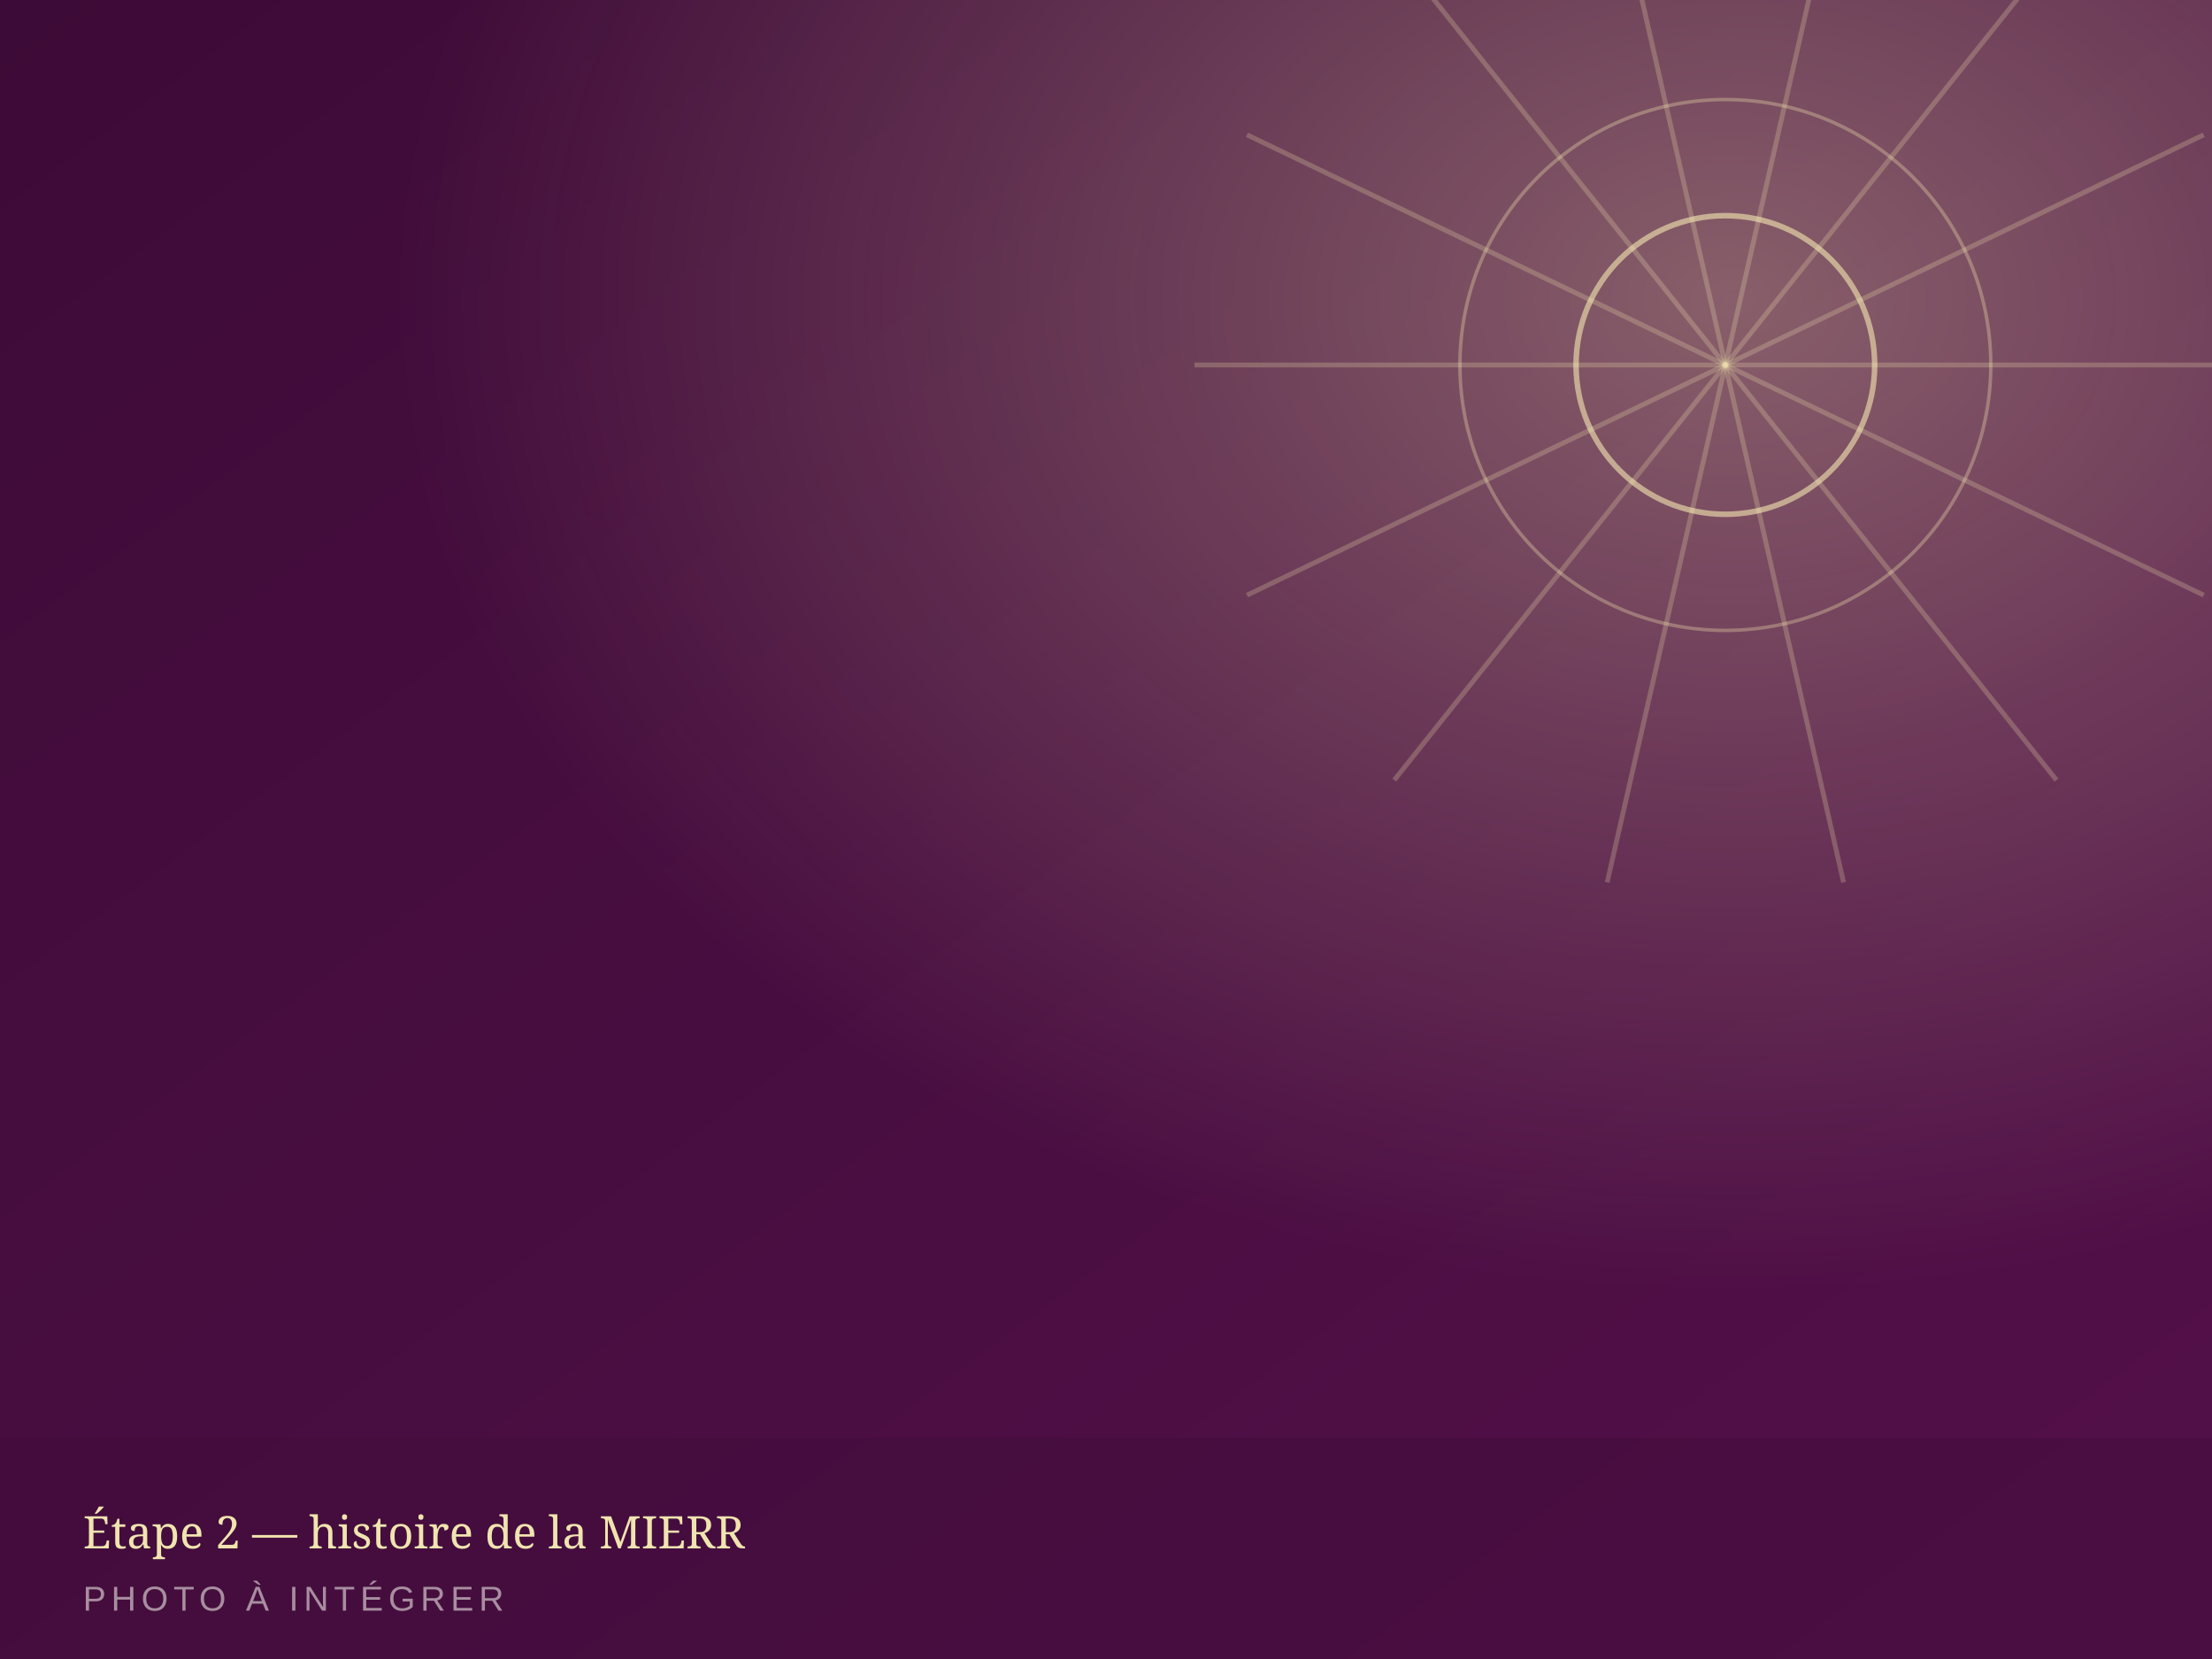
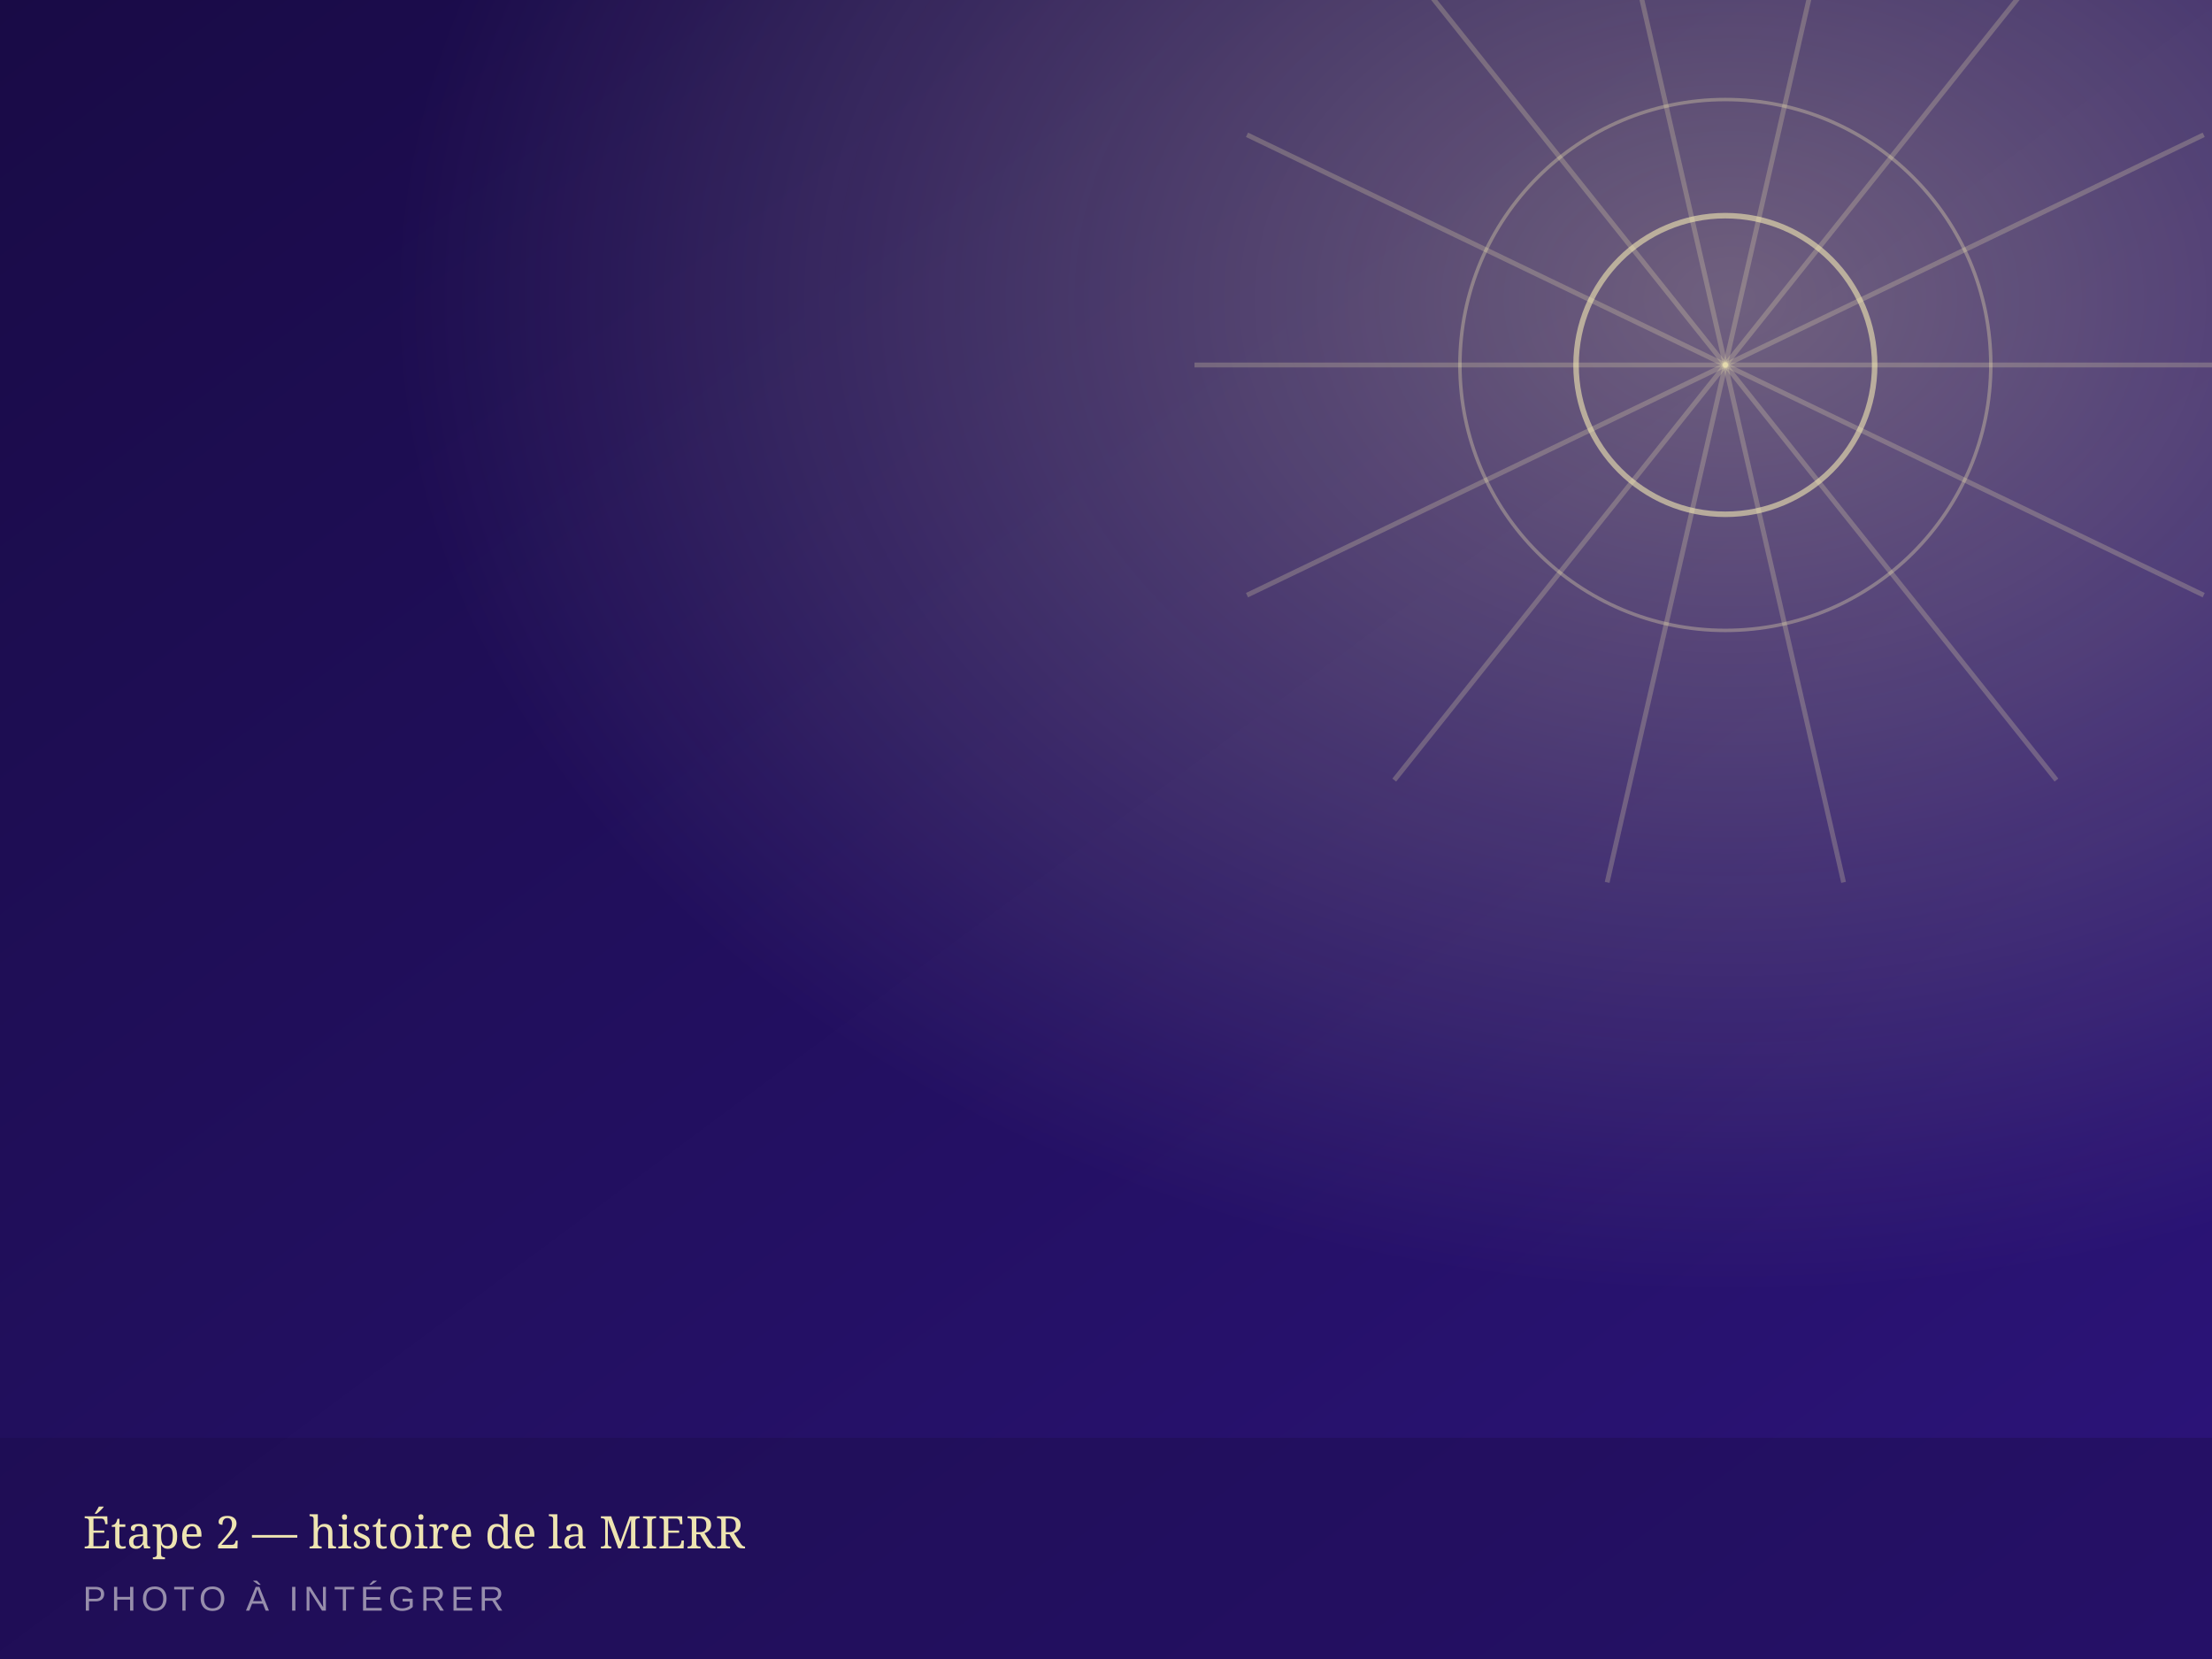
<svg xmlns="http://www.w3.org/2000/svg" viewBox="0 0 640 480" width="640" height="480" role="img" aria-label="Étape 2 — histoire de la MIERR">
  <defs>
    <linearGradient id="g" x1="0%" y1="0%" x2="100%" y2="100%">
-       <stop offset="0%" stop-color="#3D0B37" />
-       <stop offset="100%" stop-color="#54104A" />
+       <stop offset="0%" stop-color="#190B46" />
+       <stop offset="100%" stop-color="#2C147B" />
    </linearGradient>
    <radialGradient id="r" cx="78%" cy="18%" r="60%">
      <stop offset="0%" stop-color="#FFF6B8" stop-opacity=".35" />
      <stop offset="100%" stop-color="#FFF6B8" stop-opacity="0" />
    </radialGradient>
  </defs>
  <rect width="640" height="480" fill="url(#g)" />
  <rect width="640" height="480" fill="url(#r)" />
  <line x1="499.2" y1="105.6" x2="652.8" y2="105.6" stroke="#FFF6B8" stroke-width="1.4" opacity="0.22" />
  <line x1="499.2" y1="105.6" x2="637.6" y2="172.2" stroke="#FFF6B8" stroke-width="1.4" opacity="0.22" />
  <line x1="499.2" y1="105.6" x2="595.0" y2="225.7" stroke="#FFF6B8" stroke-width="1.4" opacity="0.22" />
  <line x1="499.2" y1="105.6" x2="533.4" y2="255.3" stroke="#FFF6B8" stroke-width="1.4" opacity="0.22" />
  <line x1="499.2" y1="105.6" x2="465.0" y2="255.3" stroke="#FFF6B8" stroke-width="1.4" opacity="0.22" />
  <line x1="499.2" y1="105.6" x2="403.4" y2="225.7" stroke="#FFF6B8" stroke-width="1.4" opacity="0.22" />
  <line x1="499.2" y1="105.6" x2="360.8" y2="172.2" stroke="#FFF6B8" stroke-width="1.4" opacity="0.22" />
  <line x1="499.2" y1="105.6" x2="345.6" y2="105.6" stroke="#FFF6B8" stroke-width="1.4" opacity="0.22" />
  <line x1="499.2" y1="105.6" x2="360.8" y2="39.0" stroke="#FFF6B8" stroke-width="1.4" opacity="0.22" />
  <line x1="499.2" y1="105.6" x2="403.4" y2="-14.5" stroke="#FFF6B8" stroke-width="1.4" opacity="0.22" />
  <line x1="499.2" y1="105.6" x2="465.0" y2="-44.1" stroke="#FFF6B8" stroke-width="1.4" opacity="0.22" />
  <line x1="499.2" y1="105.6" x2="533.4" y2="-44.1" stroke="#FFF6B8" stroke-width="1.4" opacity="0.22" />
  <line x1="499.2" y1="105.6" x2="595.0" y2="-14.5" stroke="#FFF6B8" stroke-width="1.4" opacity="0.22" />
  <line x1="499.2" y1="105.6" x2="637.6" y2="39.0" stroke="#FFF6B8" stroke-width="1.4" opacity="0.22" />
  <circle cx="499.2" cy="105.6" r="43.2" fill="none" stroke="#FFF6B8" stroke-width="1.6" opacity=".55" />
  <circle cx="499.2" cy="105.6" r="76.8" fill="none" stroke="#FFF6B8" stroke-width="1" opacity=".3" />
-   <rect x="0" y="416" width="640" height="64" fill="#3D0B37" opacity=".38" />
+   <rect x="0" y="416" width="640" height="64" fill="#190B46" opacity=".38" />
  <text x="24" y="448" font-family="Georgia, serif" font-size="13" fill="#FFF6B8" opacity=".92">Étape 2 — histoire de la MIERR</text>
  <text x="24" y="466" font-family="Arial, sans-serif" font-size="10" letter-spacing="1.5" fill="#FAF7F0" opacity=".55">PHOTO À INTÉGRER</text>
</svg>
